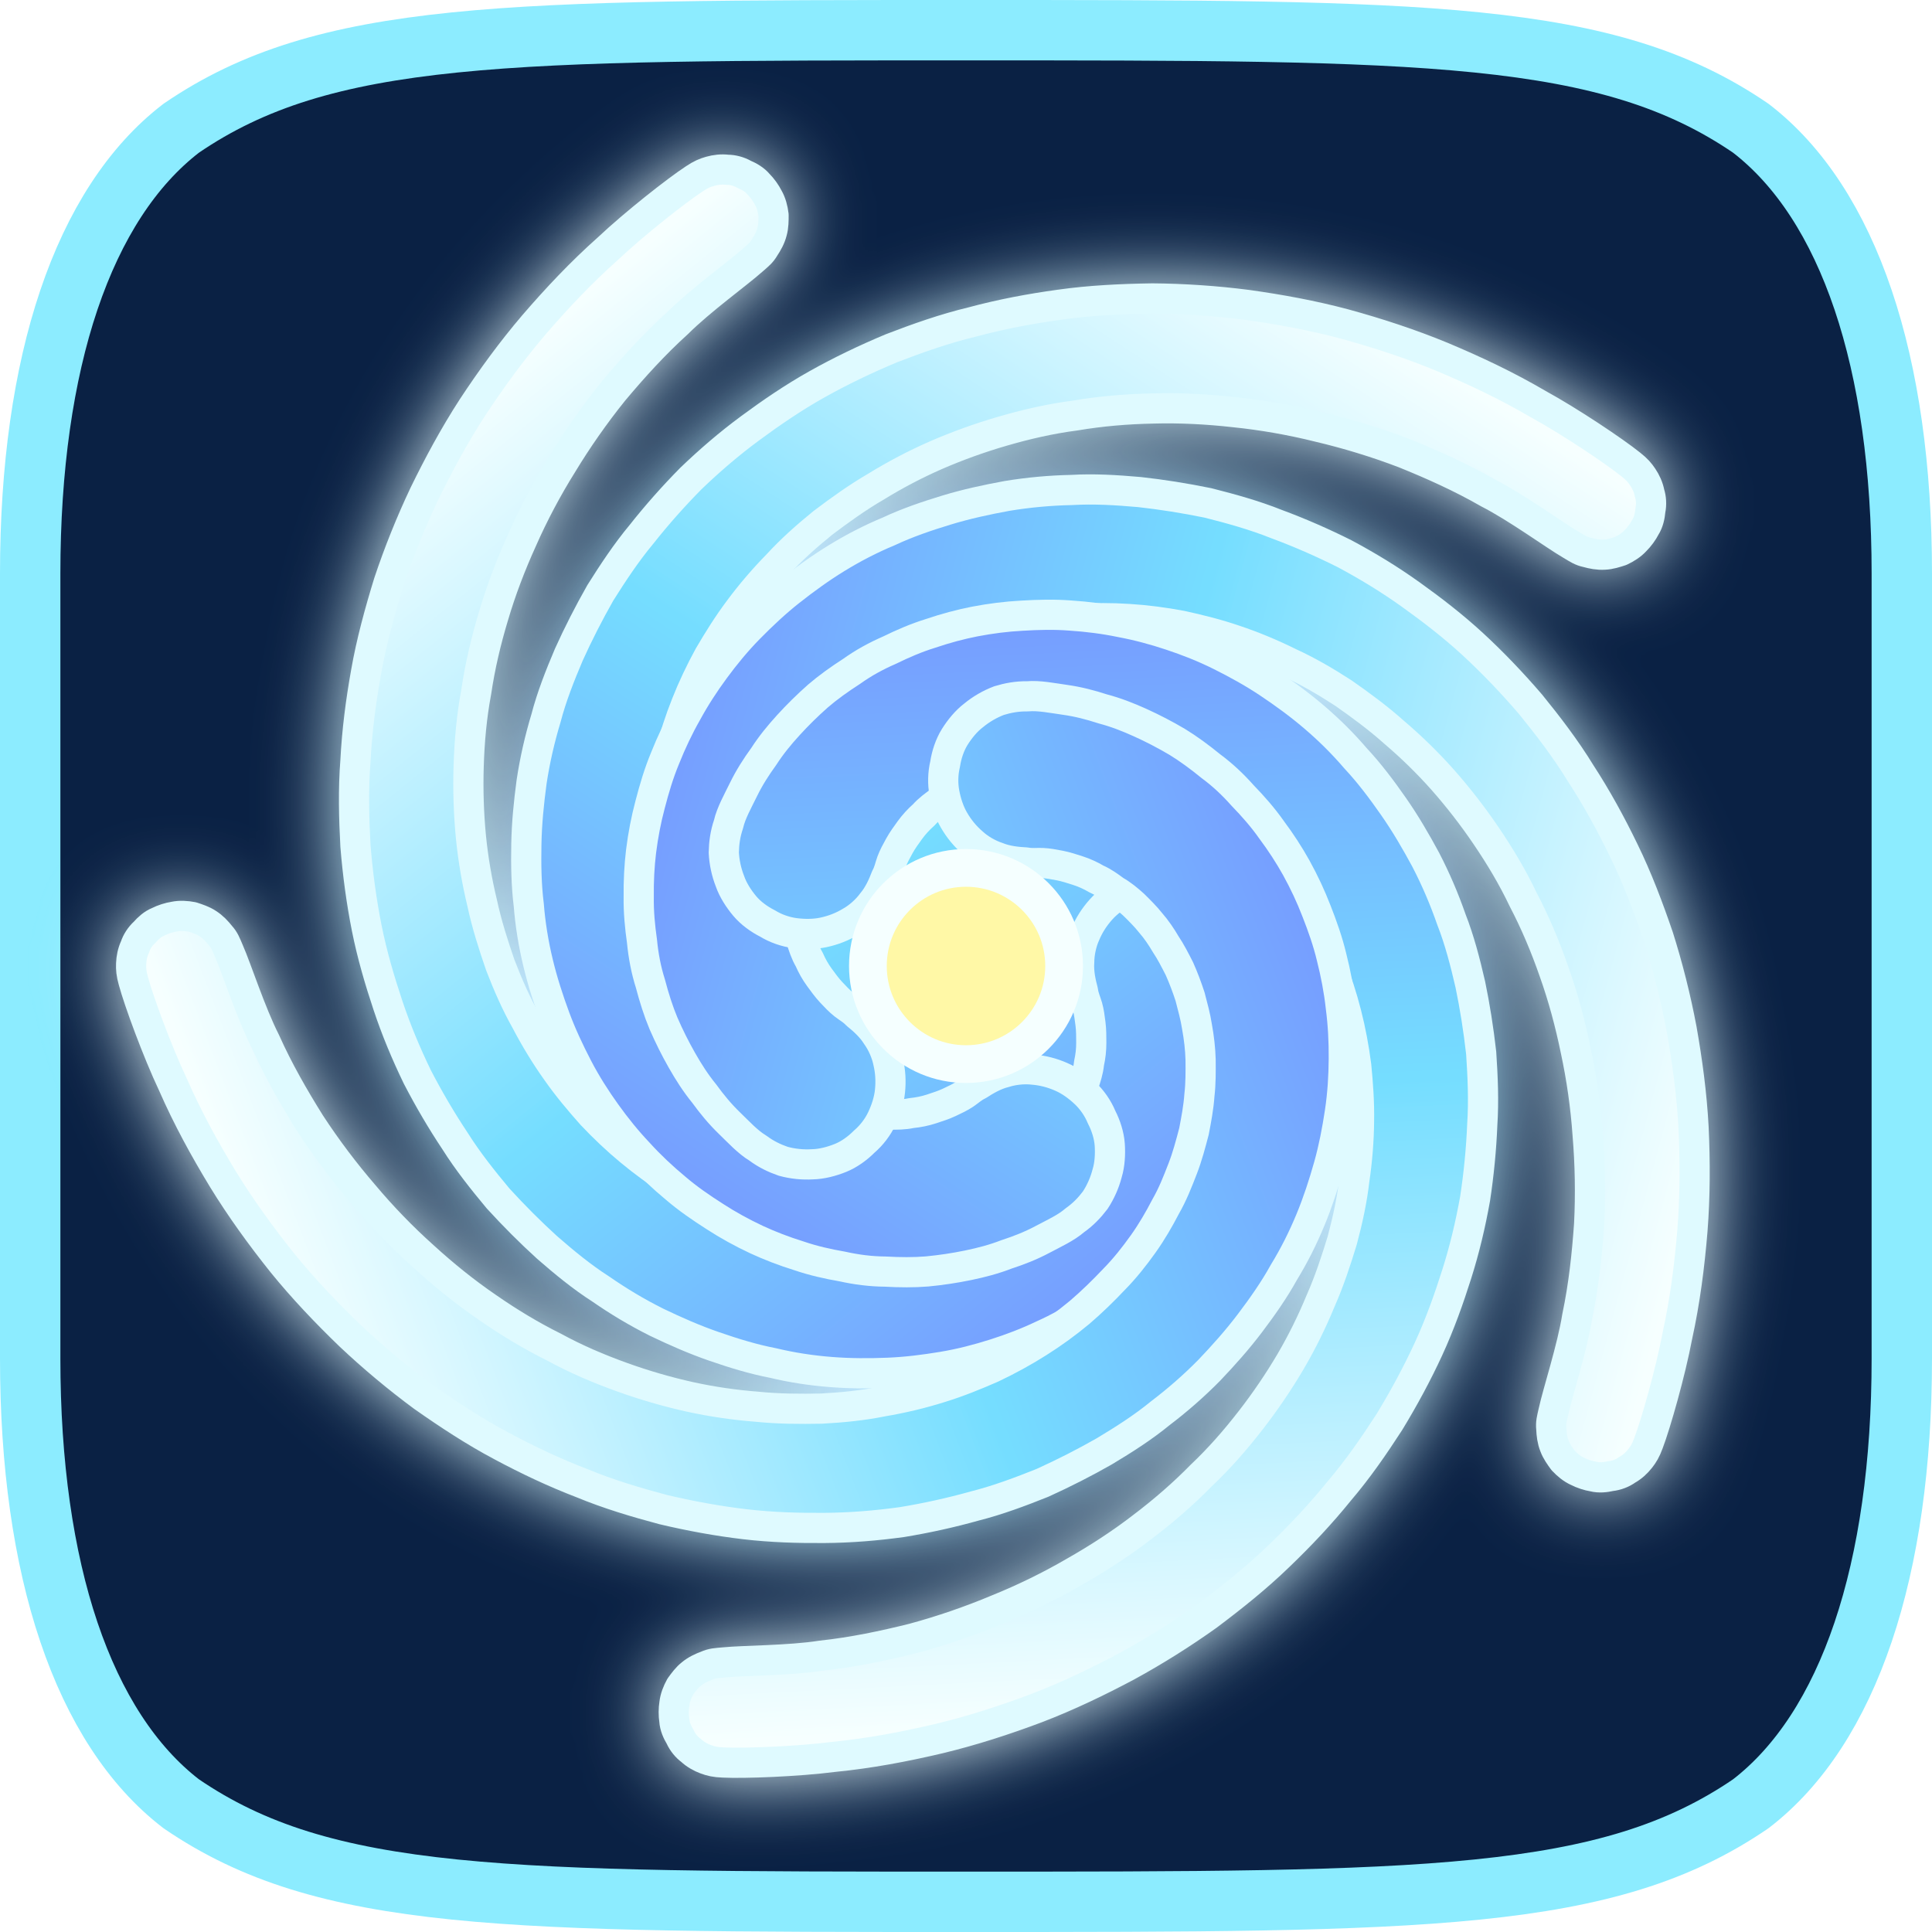
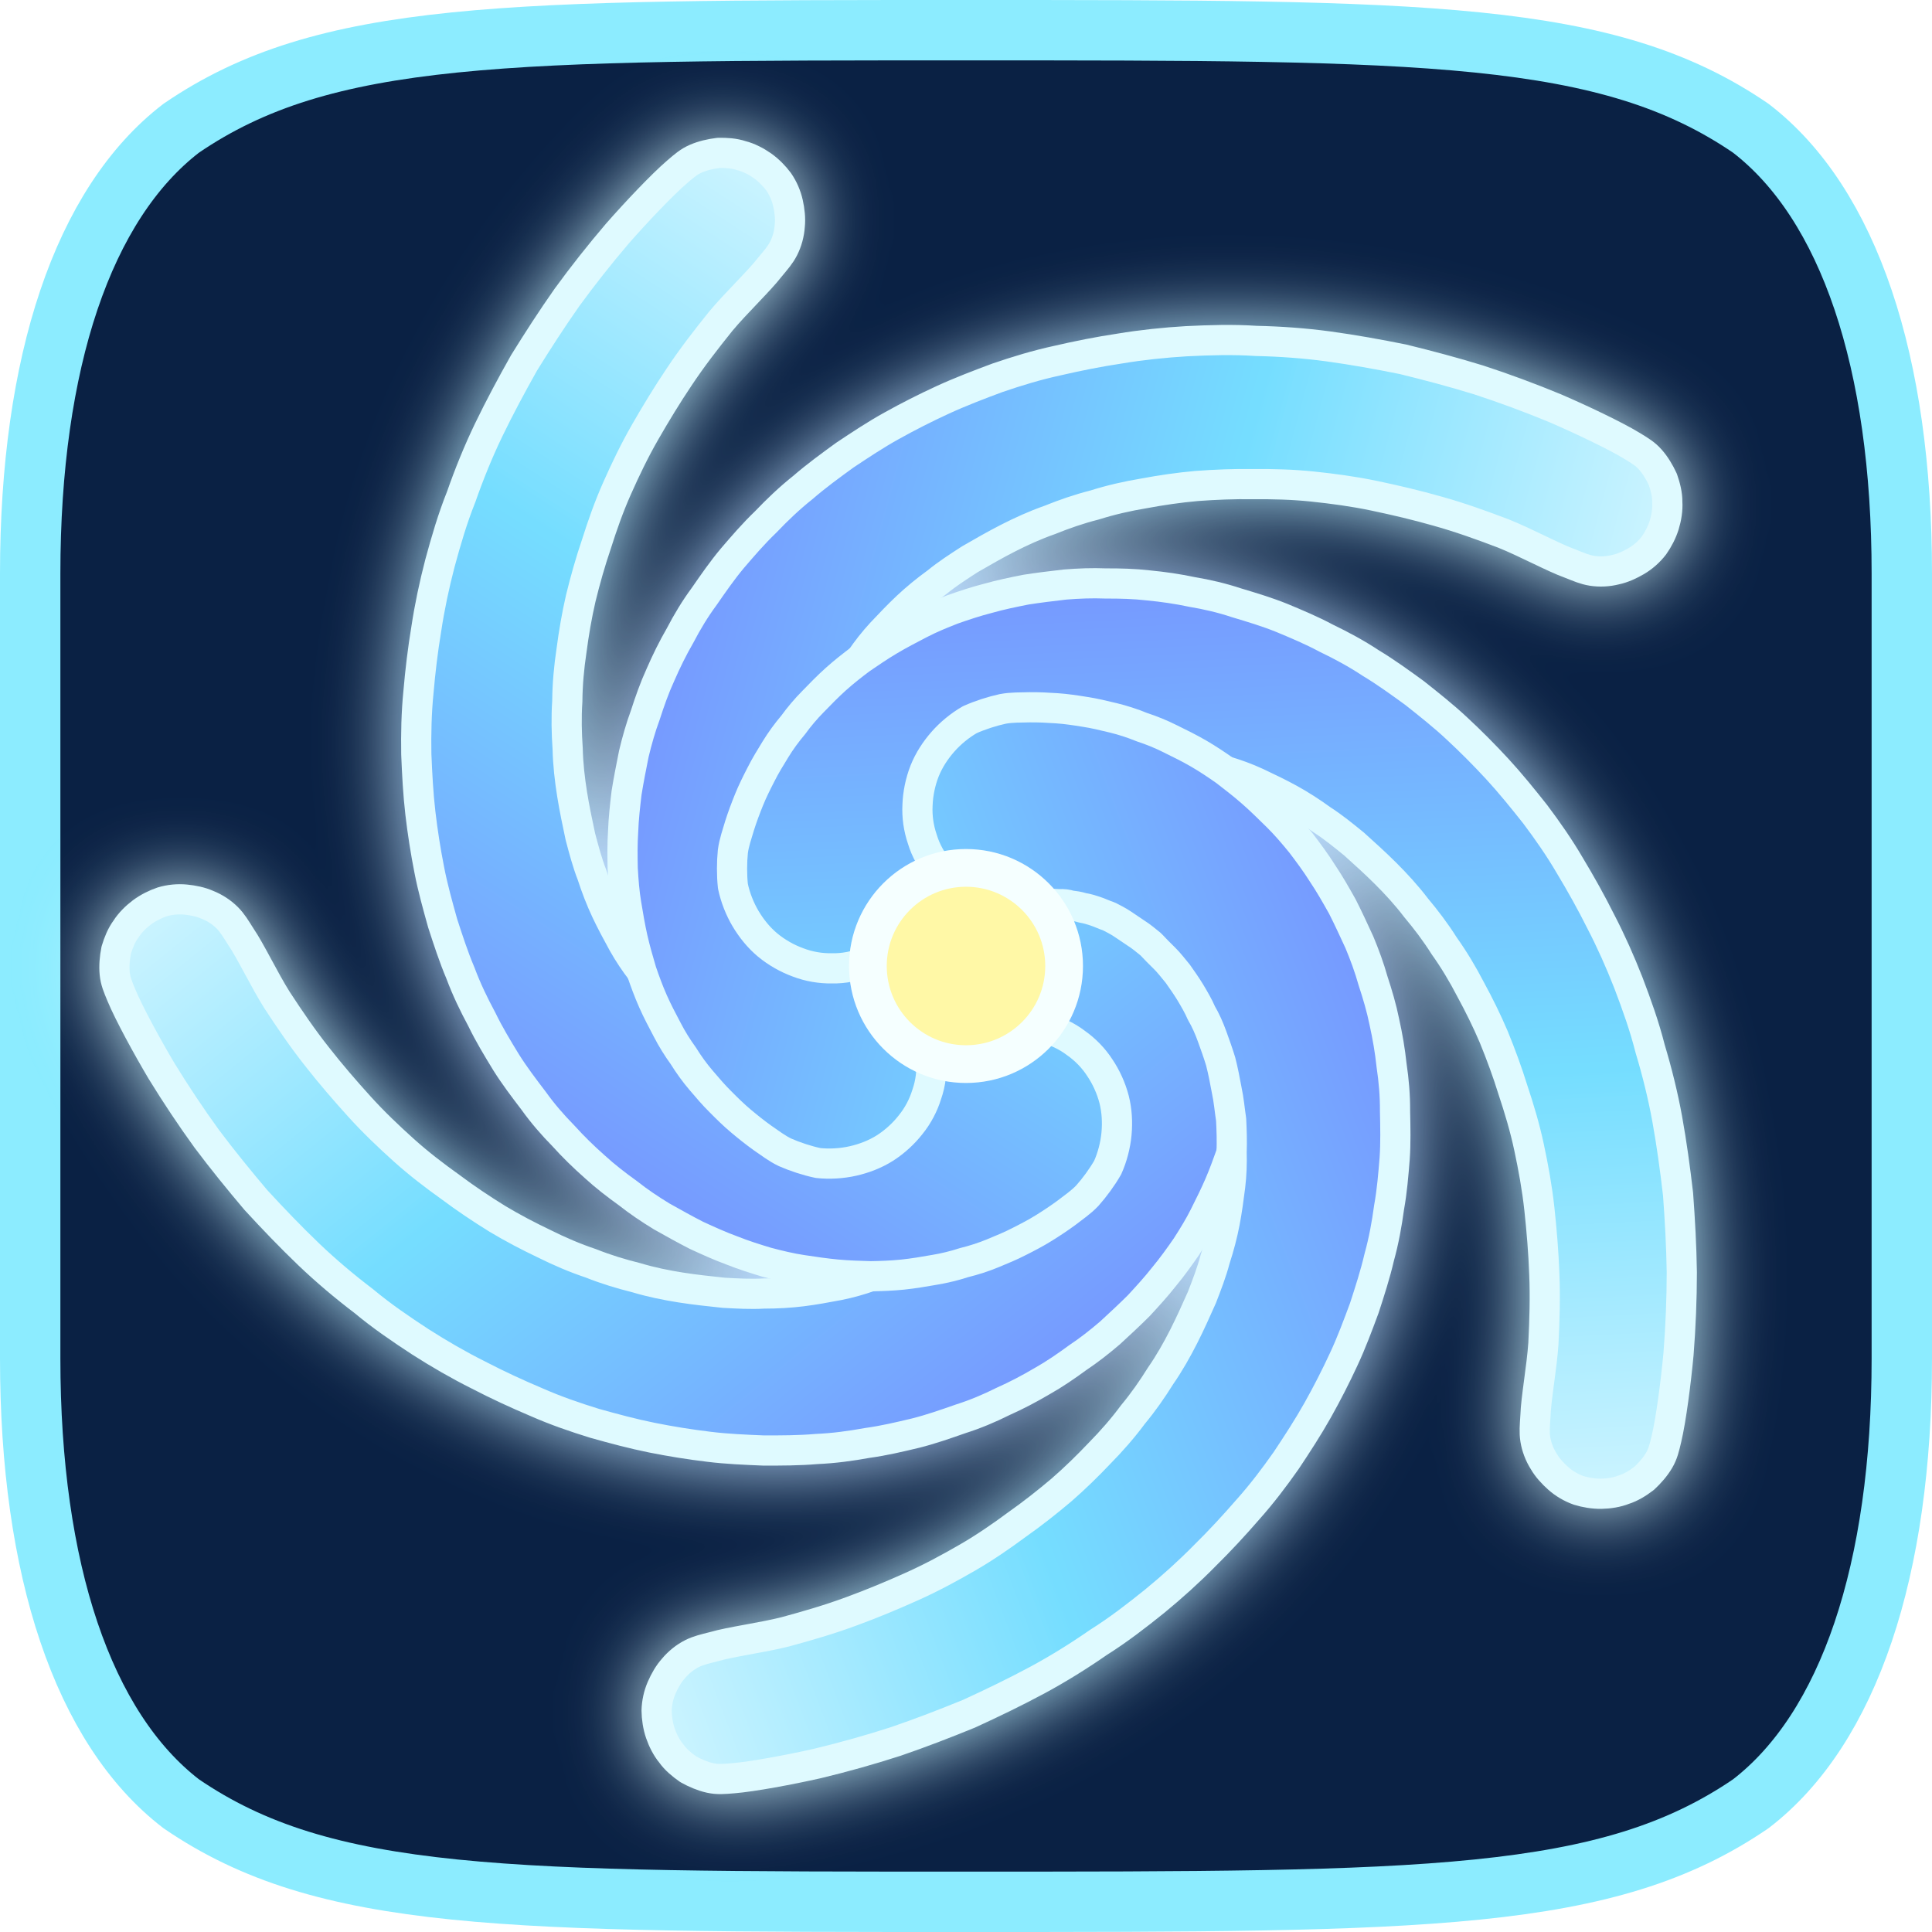
<svg xmlns="http://www.w3.org/2000/svg" width="64" height="64" viewBox="0 0 256 256">
  <defs>
    <radialGradient id="space" cx="0" cy="0" r="1" gradientTransform="translate(92 72) rotate(53) scale(216)">
      <stop stop-color="#245c91" />
      <stop offset=".5" stop-color="#0b2348" />
      <stop offset="1" stop-color="#030817" />
    </radialGradient>
    <linearGradient id="arms" x1="70" y1="45" x2="195" y2="200" gradientUnits="userSpaceOnUse">
      <stop stop-color="#f6ffff" />
      <stop offset=".42" stop-color="#74ddff" />
      <stop offset="1" stop-color="#7867ff" />
    </linearGradient>
-     <path id="spiral-arm" d="M143.5 131.3C143.6 132.1 143.9 132.7 144.1 133.4C144.3 134.1 144.4 134.9 144.5 135.7C144.6 136.5 144.6 137.4 144.6 138.2C144.6 139.1 144.5 140 144.3 140.9C144.2 141.9 143.9 142.8 143.6 143.7C143.4 144.7 143 145.7 142.6 146.6C142.1 147.6 141.6 148.6 141 149.5C140.4 150.5 139.7 151.4 138.9 152.3C138.2 153.2 137.3 154.1 136.4 155C135.4 155.9 134.4 156.7 133.3 157.5C132.2 158.2 131 159 129.8 159.6C128.5 160.3 127.2 160.9 125.8 161.4C124.3 161.9 122.8 162.4 121.3 162.7C119.7 163.1 118.1 163.3 116.5 163.5C114.8 163.6 113 163.7 111.3 163.6C109.5 163.5 107.7 163.4 105.8 163C104 162.7 102.1 162.3 100.2 161.7C98.3 161.1 96.4 160.4 94.6 159.5C92.7 158.6 90.8 157.6 89 156.5C87.1 155.3 85.3 154 83.5 152.5C81.8 151.1 80 149.4 78.4 147.7C76.8 145.9 75.2 144 73.8 142C72.3 139.9 70.9 137.6 69.7 135.3C68.4 133 67.3 130.5 66.3 127.9C65.4 125.3 64.5 122.5 63.9 119.7C63.2 116.8 62.7 113.9 62.4 110.9C62.1 107.8 62 104.6 62.1 101.5C62.2 98.2 62.5 94.9 63.1 91.7C63.6 88.3 64.4 84.9 65.4 81.6C66.4 78.2 67.7 74.8 69.2 71.5C70.7 68.1 72.5 64.7 74.5 61.5C76.5 58.2 78.8 54.9 81.3 51.8C83.9 48.7 86.7 45.6 89.8 42.8C92.8 39.8 97.8 36.2 99.7 34.5C100.5 33.8 100.9 33.5 101.3 32.8C101.7 32.2 102.1 31.5 102.3 30.7C102.5 30 102.5 29.2 102.5 28.5C102.4 27.7 102.2 26.9 101.8 26.2C101.5 25.6 101 24.9 100.5 24.4C100 23.8 99.3 23.4 98.6 23.1C97.9 22.7 97.1 22.5 96.4 22.5C95.6 22.4 94.8 22.5 94.1 22.7C93.4 22.9 92.9 23.1 92 23.7C89.7 25.2 84.1 29.6 80.6 32.9C77 36.1 73.8 39.5 70.7 43.1C67.8 46.5 65.1 50.2 62.6 54C60.2 57.7 58.1 61.6 56.2 65.5C54.4 69.3 52.8 73.3 51.5 77.2C50.3 81.1 49.2 85.1 48.5 89.1C47.8 93 47.3 96.9 47.1 100.8C46.8 104.6 46.9 108.4 47.1 112.1C47.4 115.8 47.9 119.5 48.6 123C49.3 126.5 50.3 129.9 51.4 133.2C52.5 136.5 53.8 139.6 55.3 142.7C56.8 145.6 58.5 148.5 60.3 151.2C62 153.9 64 156.4 66 158.8C68.1 161.1 70.3 163.3 72.5 165.3C74.8 167.3 77.1 169.2 79.6 170.8C81.9 172.4 84.4 173.9 87 175.2C89.5 176.4 92 177.5 94.6 178.4C97.2 179.3 99.8 180.1 102.4 180.6C104.9 181.2 107.5 181.6 110.1 181.8C112.6 182 115.2 182 117.7 181.9C120.1 181.8 122.5 181.5 124.9 181.1C127.3 180.7 129.6 180.1 131.8 179.4C134 178.7 136.1 177.9 138.2 176.9C140.2 176 142.2 174.9 144.1 173.7C145.9 172.6 147.6 171.3 149.3 169.9C150.9 168.6 152.4 167.2 153.9 165.6C155.2 164.2 156.5 162.6 157.7 160.9C158.9 159.3 159.9 157.6 160.8 155.9C161.8 154.2 162.6 152.5 163.2 150.7C163.9 148.9 164.5 147.1 164.9 145.4C165.3 143.6 165.6 141.8 165.8 140C166 138.2 166.1 136.5 166 134.7C166 133 165.9 131.3 165.6 129.6C165.3 127.9 165.1 126.1 164.5 124.7C164.1 123.4 163.5 122.3 162.8 121.3C162 120.3 161 119.4 159.9 118.7C158.9 118 157.6 117.5 156.4 117.2C155.2 116.9 153.8 116.9 152.6 117.1C151.3 117.2 150 117.6 148.9 118.2C147.8 118.8 146.7 119.6 145.9 120.5C145 121.5 144.3 122.6 143.8 123.8C143.3 124.9 143 126.3 143 127.5C142.9 128.8 143.2 130.2 143.5 131.3Z" />
+     <path id="spiral-arm" d="M138.1 133.9C138.3 134.3 138.5 134.5 138.7 134.8C138.9 135.2 139 135.6 139.2 135.9C139.4 136.4 139.5 136.8 139.6 137.2C139.8 137.7 139.9 138.2 139.9 138.7C140 139.2 140.1 139.7 140.1 140.3C140.2 140.9 140.2 141.5 140.2 142C140.2 142.7 140.1 143.3 140.1 144C140 144.6 139.9 145.3 139.7 146C139.5 146.7 139.3 147.4 139.1 148.1C138.9 148.9 138.6 149.6 138.3 150.4C137.9 151.1 137.5 151.9 137.1 152.7C136.7 153.5 136.2 154.2 135.7 155C135.1 155.8 134.5 156.6 133.9 157.3C133.2 158.1 132.5 158.9 131.7 159.6C131 160.4 130.1 161.2 129.2 161.9C128.3 162.6 127.4 163.3 126.4 164C125.3 164.7 124.2 165.3 123.1 165.9C121.9 166.6 120.7 167.1 119.5 167.7C118.2 168.2 116.8 168.7 115.4 169.1C114 169.6 112.6 170 111.1 170.3C109.5 170.6 107.9 170.9 106.3 171.1C104.7 171.3 103 171.4 101.2 171.4C99.5 171.5 97.7 171.4 95.9 171.3C94 171.1 92.1 170.9 90.2 170.6C88.3 170.3 86.3 169.9 84.3 169.3C82.3 168.8 80.3 168.2 78.3 167.4C76.2 166.7 74.1 165.8 72.1 164.8C70 163.8 67.9 162.7 65.9 161.5C63.8 160.2 61.7 158.8 59.7 157.3C57.6 155.8 55.5 154.2 53.5 152.4C51.5 150.6 49.5 148.7 47.6 146.6C45.7 144.5 43.8 142.3 42 140C40.1 137.6 38.4 135.1 36.7 132.5C35 129.8 33.2 126 31.9 124.1C31.2 123 30.8 122.3 30.1 121.6C29.4 120.9 28.5 120.3 27.5 119.9C26.6 119.5 25.6 119.3 24.6 119.2C23.6 119.1 22.5 119.2 21.5 119.5C20.6 119.8 19.6 120.3 18.8 120.9C18 121.5 17.2 122.3 16.7 123.1C16.1 123.9 15.7 124.9 15.4 125.9C15.2 126.9 15.1 128 15.2 129C15.3 130 15.6 130.7 16.1 131.9C17.1 134.3 19.5 138.7 21.4 141.9C23.3 145 25.3 148 27.4 150.9C29.5 153.7 31.7 156.4 33.9 159C36.2 161.5 38.5 163.9 40.9 166.2C43.2 168.4 45.7 170.5 48.2 172.4C50.6 174.4 53.1 176.1 55.7 177.8C58.2 179.4 60.8 180.9 63.4 182.2C65.9 183.5 68.5 184.7 71.1 185.8C73.6 186.9 76.2 187.8 78.8 188.6C81.3 189.3 83.9 190 86.4 190.5C88.9 191 91.4 191.4 93.9 191.7C96.3 192 98.8 192.1 101.2 192.2C103.5 192.2 105.9 192.2 108.2 192C110.5 191.9 112.7 191.6 114.9 191.2C117.1 190.9 119.2 190.4 121.3 189.9C123.3 189.4 125.3 188.7 127.3 188C129.2 187.4 131.1 186.6 132.9 185.7C134.7 184.9 136.4 184 138.1 183C139.7 182.1 141.3 181 142.8 179.9C144.3 178.9 145.7 177.8 147.1 176.6C148.4 175.4 149.7 174.2 150.9 173C152.1 171.7 153.2 170.5 154.3 169.1C155.3 167.9 156.3 166.5 157.2 165.2C158.1 163.8 158.9 162.5 159.6 161.1C160.3 159.7 161 158.3 161.6 156.9C162.2 155.5 162.7 154.1 163.2 152.7C163.6 151.4 164 150 164.3 148.6C164.6 147.2 164.8 145.8 165 144.4C165.2 143.1 165.3 141.7 165.3 140.4C165.4 139 165.4 137.7 165.3 136.4C165.2 135.1 165.1 133.8 164.9 132.6C164.7 131.3 164.5 130.1 164.2 128.9C163.9 127.7 163.6 126.6 163.2 125.4C162.8 124.3 162.5 123.2 161.9 122.1C161.2 120.9 160.2 119.5 159.2 118.4C158.1 117.4 156.7 116.5 155.3 115.9C153.9 115.3 152.4 114.9 150.9 114.8C149.3 114.7 147.7 114.9 146.3 115.3C144.8 115.7 143.4 116.4 142.2 117.3C140.9 118.2 139.8 119.4 139 120.7C138.1 121.9 137.5 123.4 137.1 124.9C136.8 126.3 136.7 128 136.8 129.5C137 131 137.7 133 138.1 133.9Z" />
    <filter id="glow" x="-40%" y="-40%" width="180%" height="180%">
      <feGaussianBlur stdDeviation="5" result="blur" />
      <feMerge>
        <feMergeNode in="blur" />
        <feMergeNode in="SourceGraphic" />
      </feMerge>
    </filter>
  </defs>
  <path id="favicon-squircle" d="M128 4C67 4 43 4 24 17C11 27 4 48 4 76V180C4 208 11 229 24 239C43 252 67 252 128 252C189 252 213 252 232 239C245 229 252 208 252 180V76C252 48 245 27 232 17C213 4 189 4 128 4Z" fill="url(#space)" stroke="#8cecff" stroke-width="8" />
  <g filter="url(#glow)">
-     <circle cx="128" cy="128" r="27.9" fill="url(#arms)" />
+     <circle cx="128" cy="128" r="18.4" fill="url(#arms)" />
    <g fill="url(#arms)" stroke="#dffaff" stroke-width="4" stroke-linejoin="round">
      <use href="#spiral-arm" />
      <use href="#spiral-arm" transform="rotate(72 128 128)" />
      <use href="#spiral-arm" transform="rotate(144 128 128)" />
      <use href="#spiral-arm" transform="rotate(216 128 128)" />
      <use href="#spiral-arm" transform="rotate(288 128 128)" />
    </g>
    <circle cx="128" cy="128" r="13" fill="#fff8a6" stroke="#f5ffff" stroke-width="5" />
  </g>
</svg>
